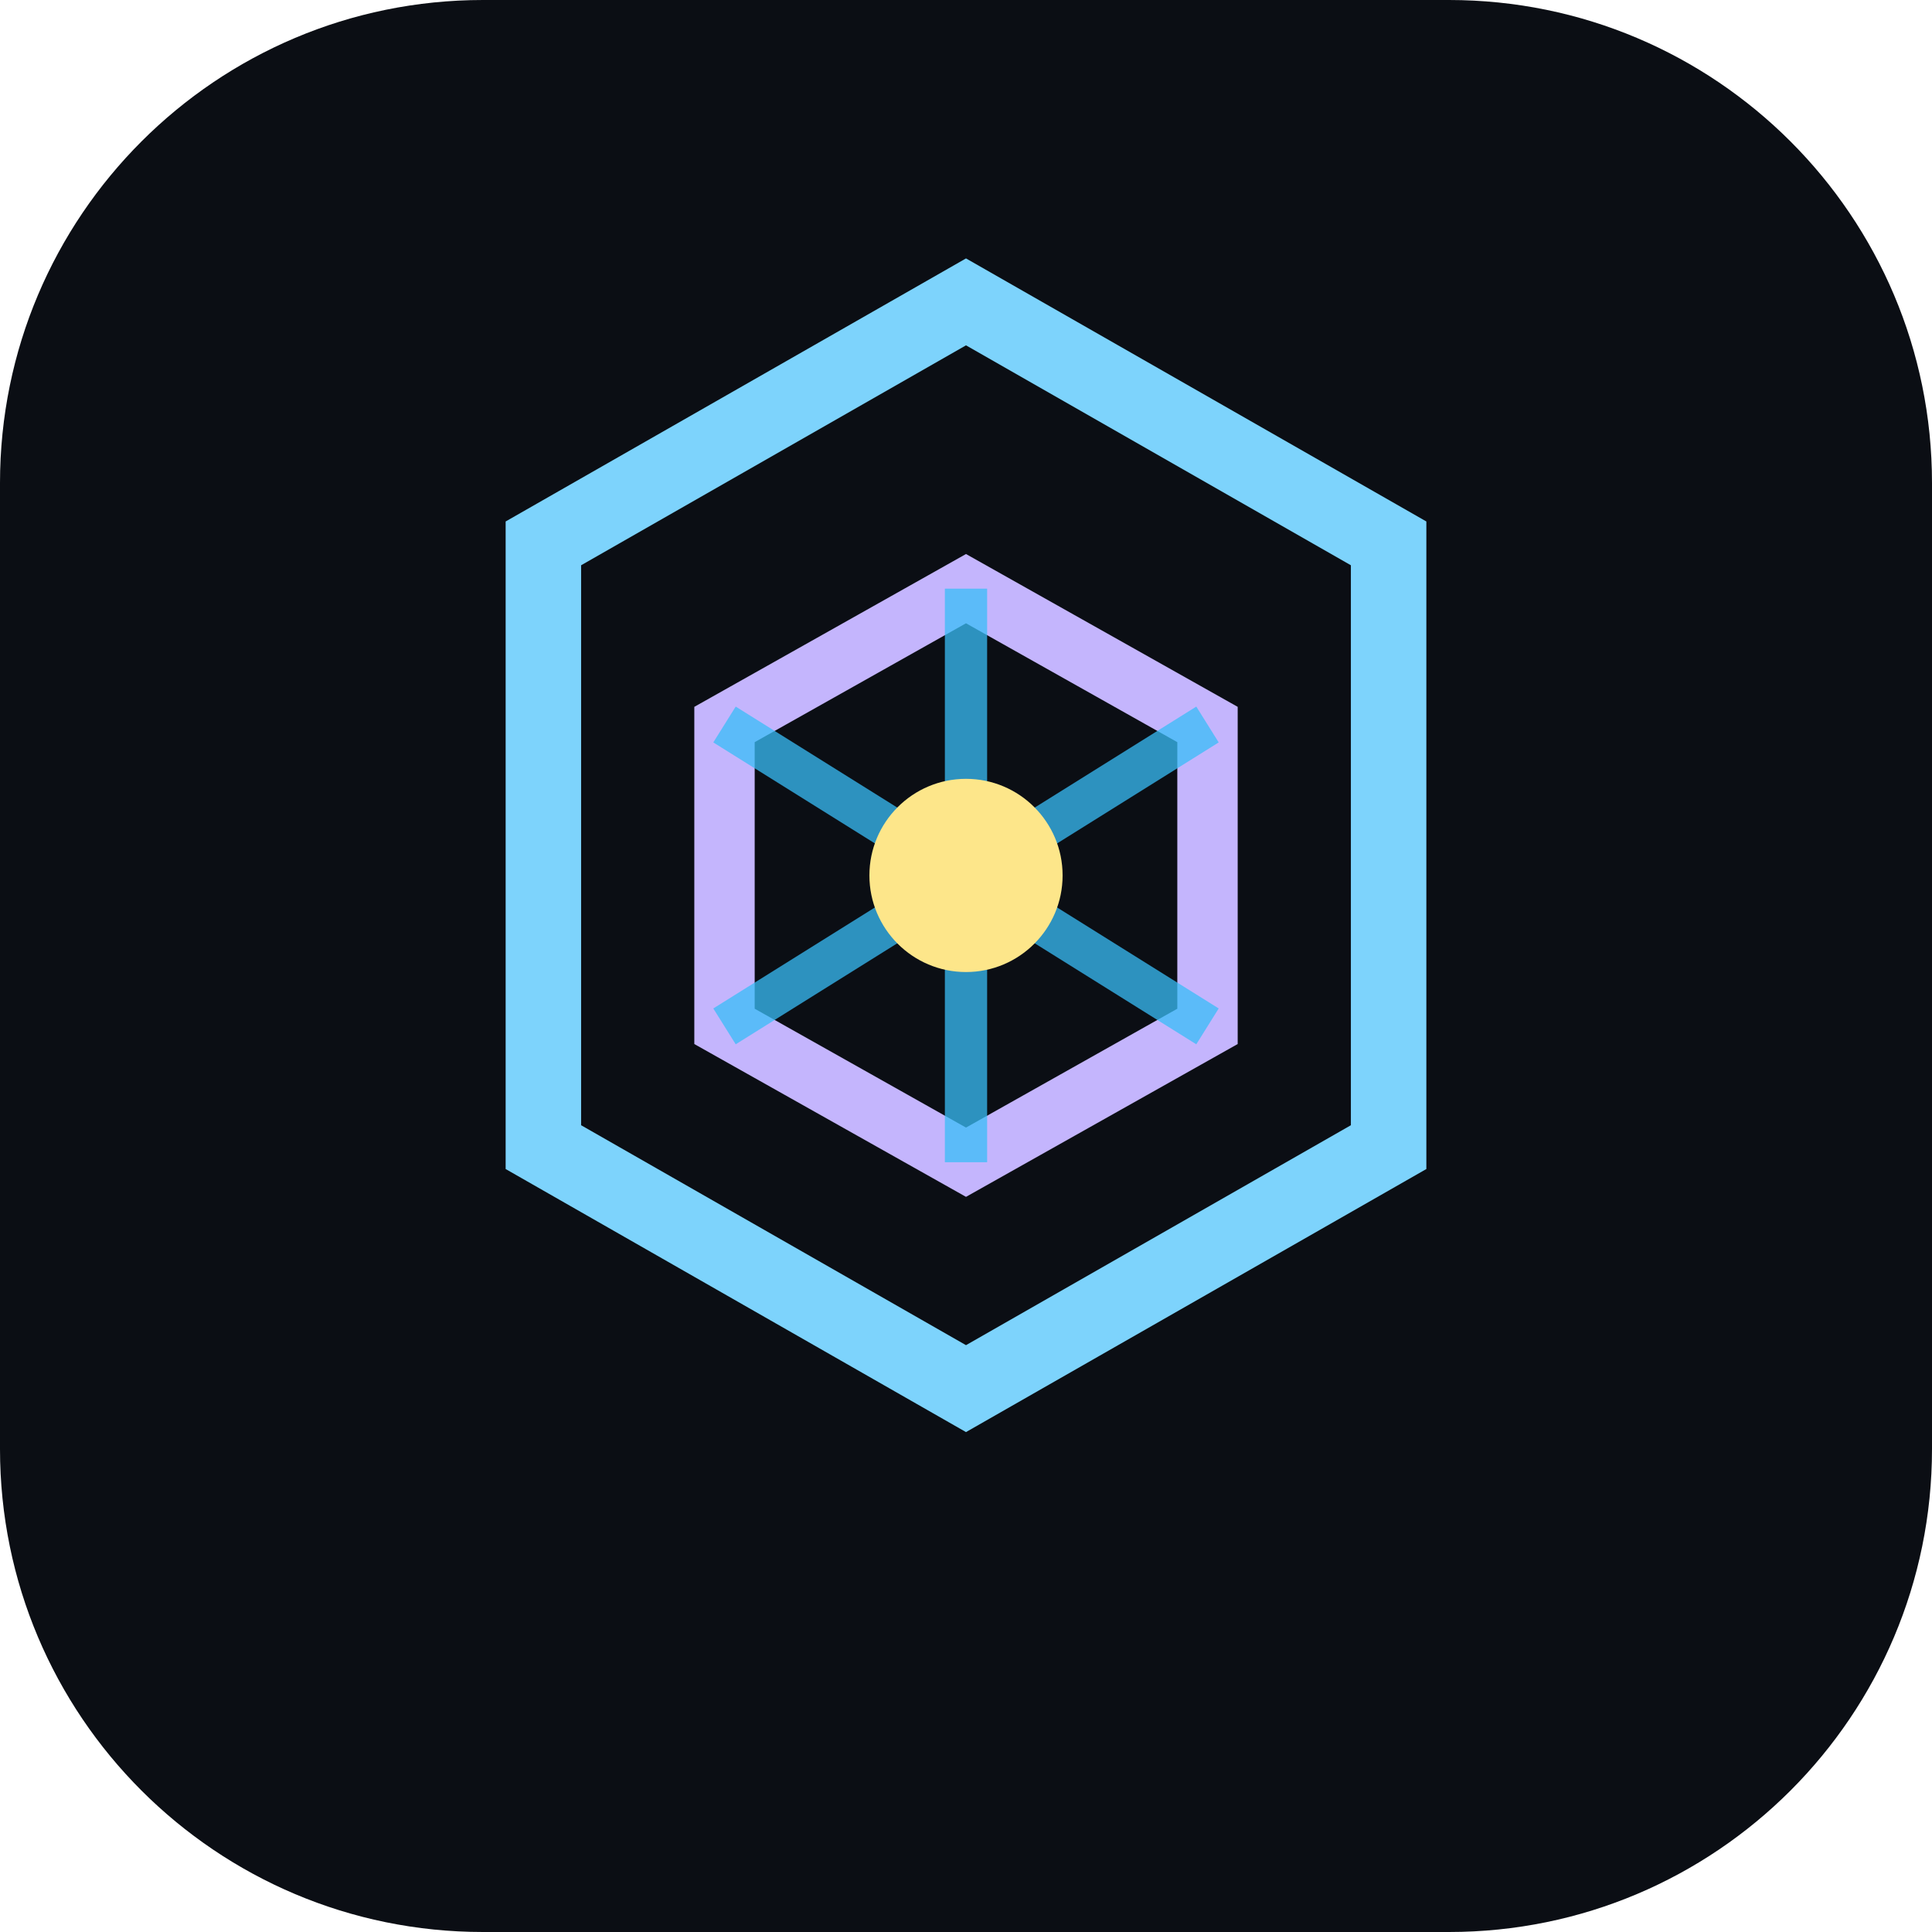
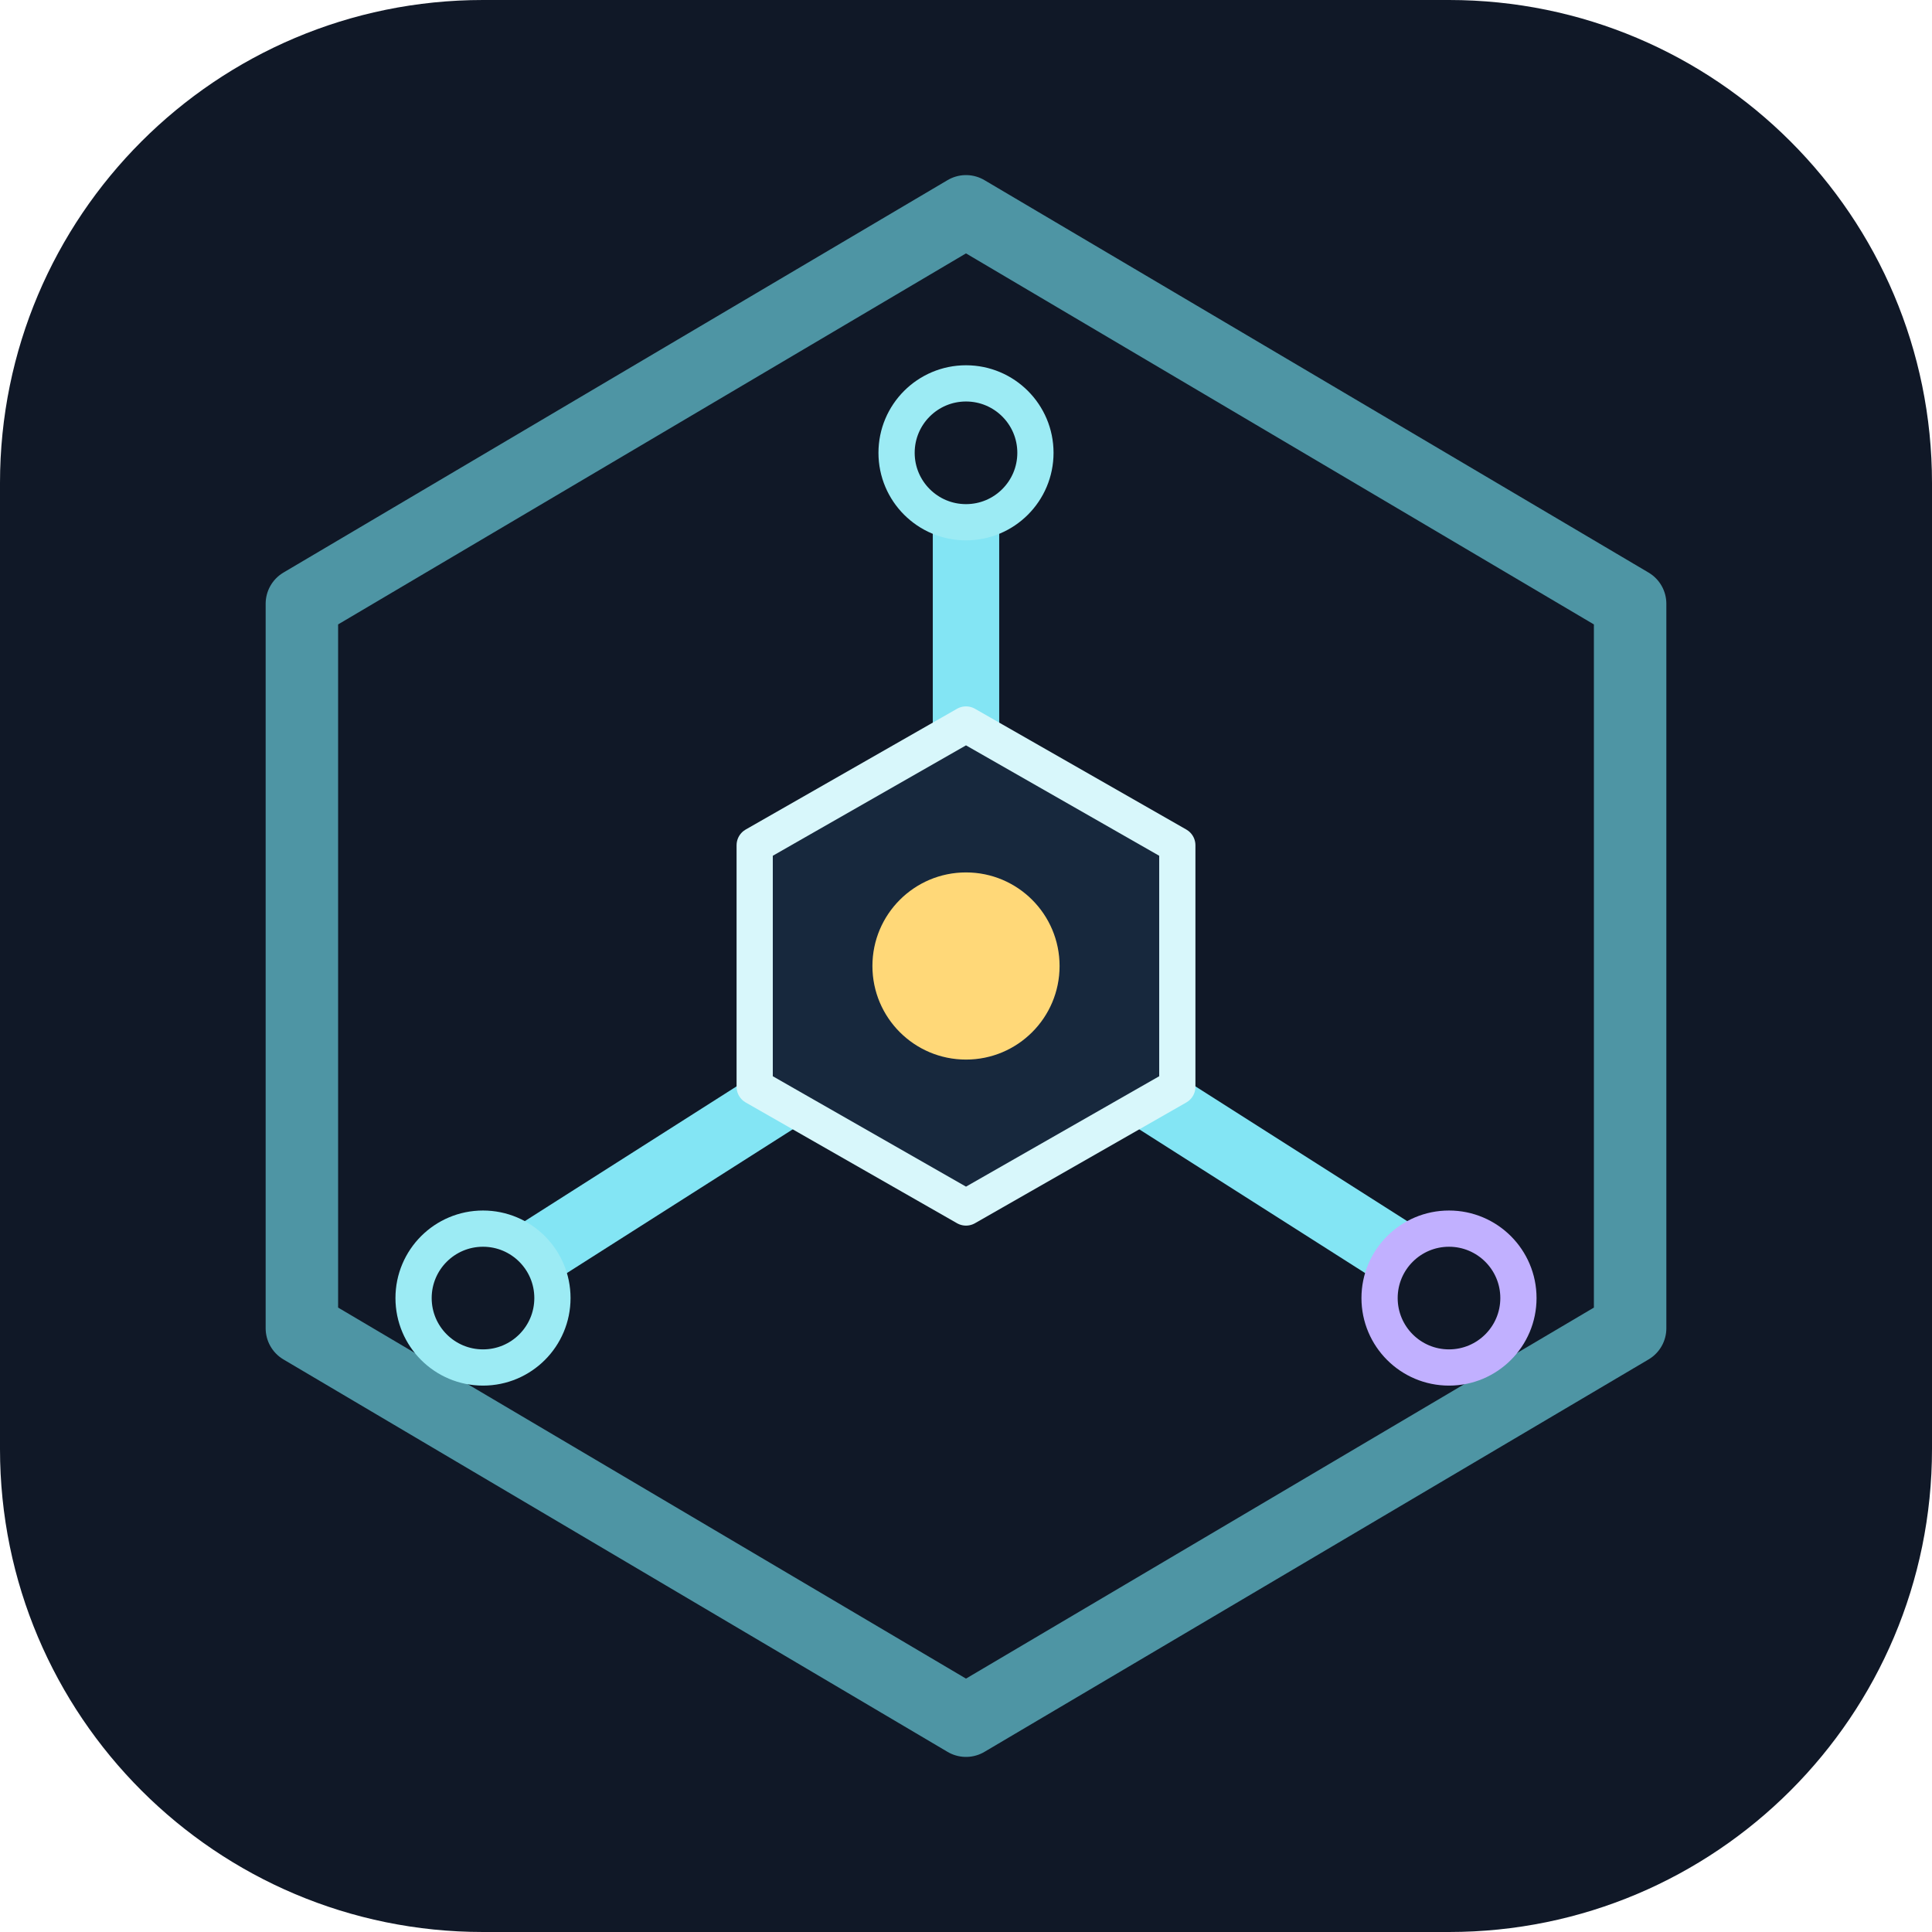
<svg xmlns="http://www.w3.org/2000/svg" viewBox="0 0 64 64" fill="none">
-   <rect width="64" height="64" rx="16" fill="#0B0E14" />
-   <path d="M18 18L32 10L46 18V38L32 46L18 38V18Z" stroke="#7DD3FC" stroke-width="2.5" />
-   <path d="M24 24L32 19.5L40 24V34L32 38.5L24 34V24Z" stroke="#C4B5FD" stroke-width="2" />
-   <path d="M32 19.5V38.5M24 24L40 34M40 24L24 34" stroke="#38BDF8" stroke-width="1.4" opacity=".75" />
-   <circle cx="32" cy="29" r="3.2" fill="#FDE68A" />
+   <rect width="64" height="64" rx="16" fill="#101827" />
+   <path d="M32 7 54 20v24L32 57 10 44V20L32 7Z" stroke="#6BCFE0" stroke-opacity=".68" stroke-width="2.4" stroke-linejoin="round" />
+   <path d="M32 30V16M28 35l-11 7m19-7 11 7" stroke="#83E5F4" stroke-width="2.2" stroke-linecap="round" />
+   <path d="m32 24 7 4v8l-7 4-7-4v-8l7-4Z" fill="#17283D" stroke="#D8F7FB" stroke-width="1.2" stroke-linejoin="round" />
+   <circle cx="32" cy="32" r="3.1" fill="#FFD878" />
+   <circle cx="32" cy="15" r="2.3" fill="#101827" stroke="#9CEBF4" stroke-width="1.2" />
+   <circle cx="16" cy="43" r="2.3" fill="#101827" stroke="#9CEBF4" stroke-width="1.2" />
+   <circle cx="48" cy="43" r="2.3" fill="#101827" stroke="#C1B0FF" stroke-width="1.2" />
</svg>
